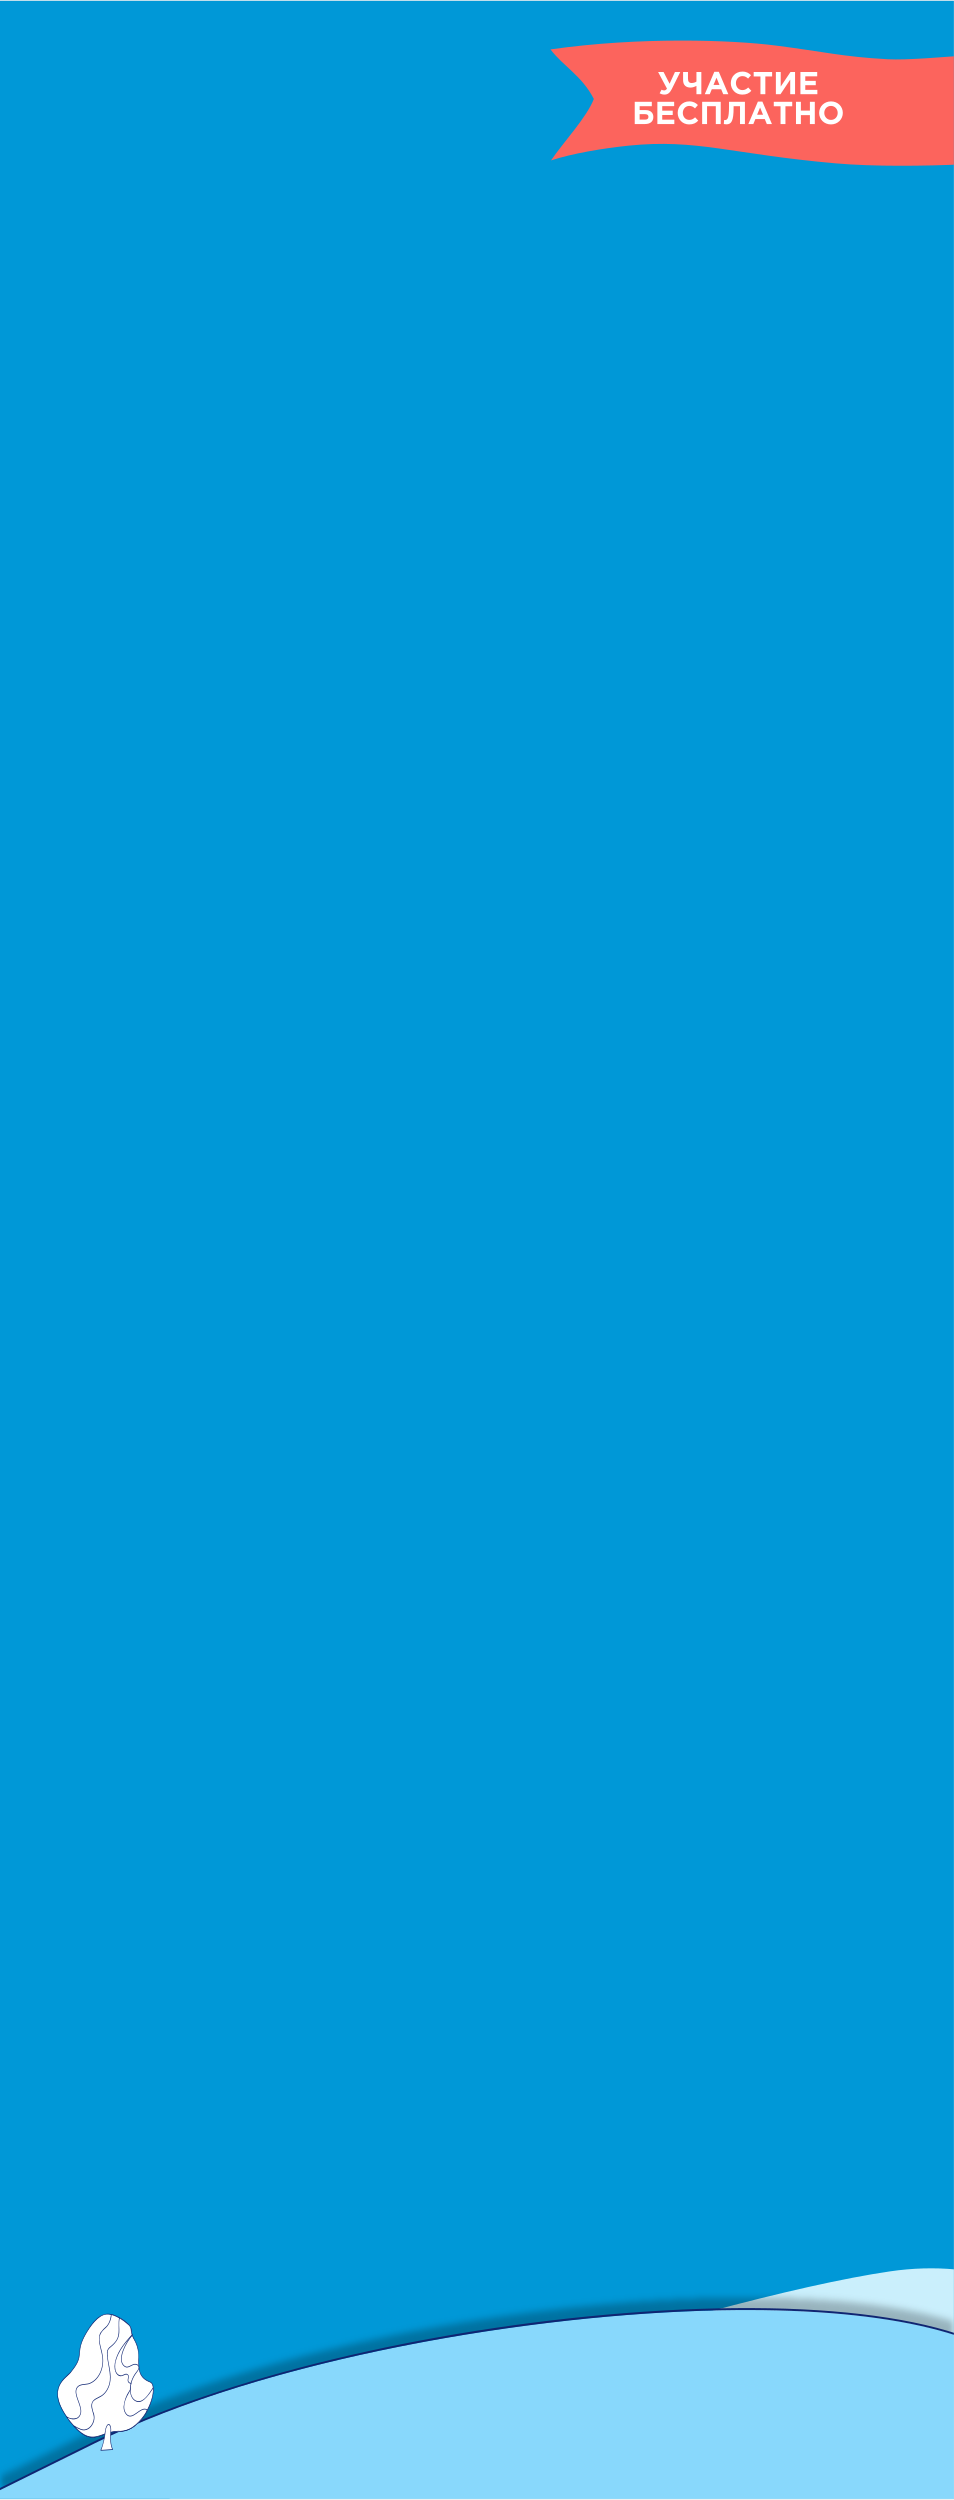
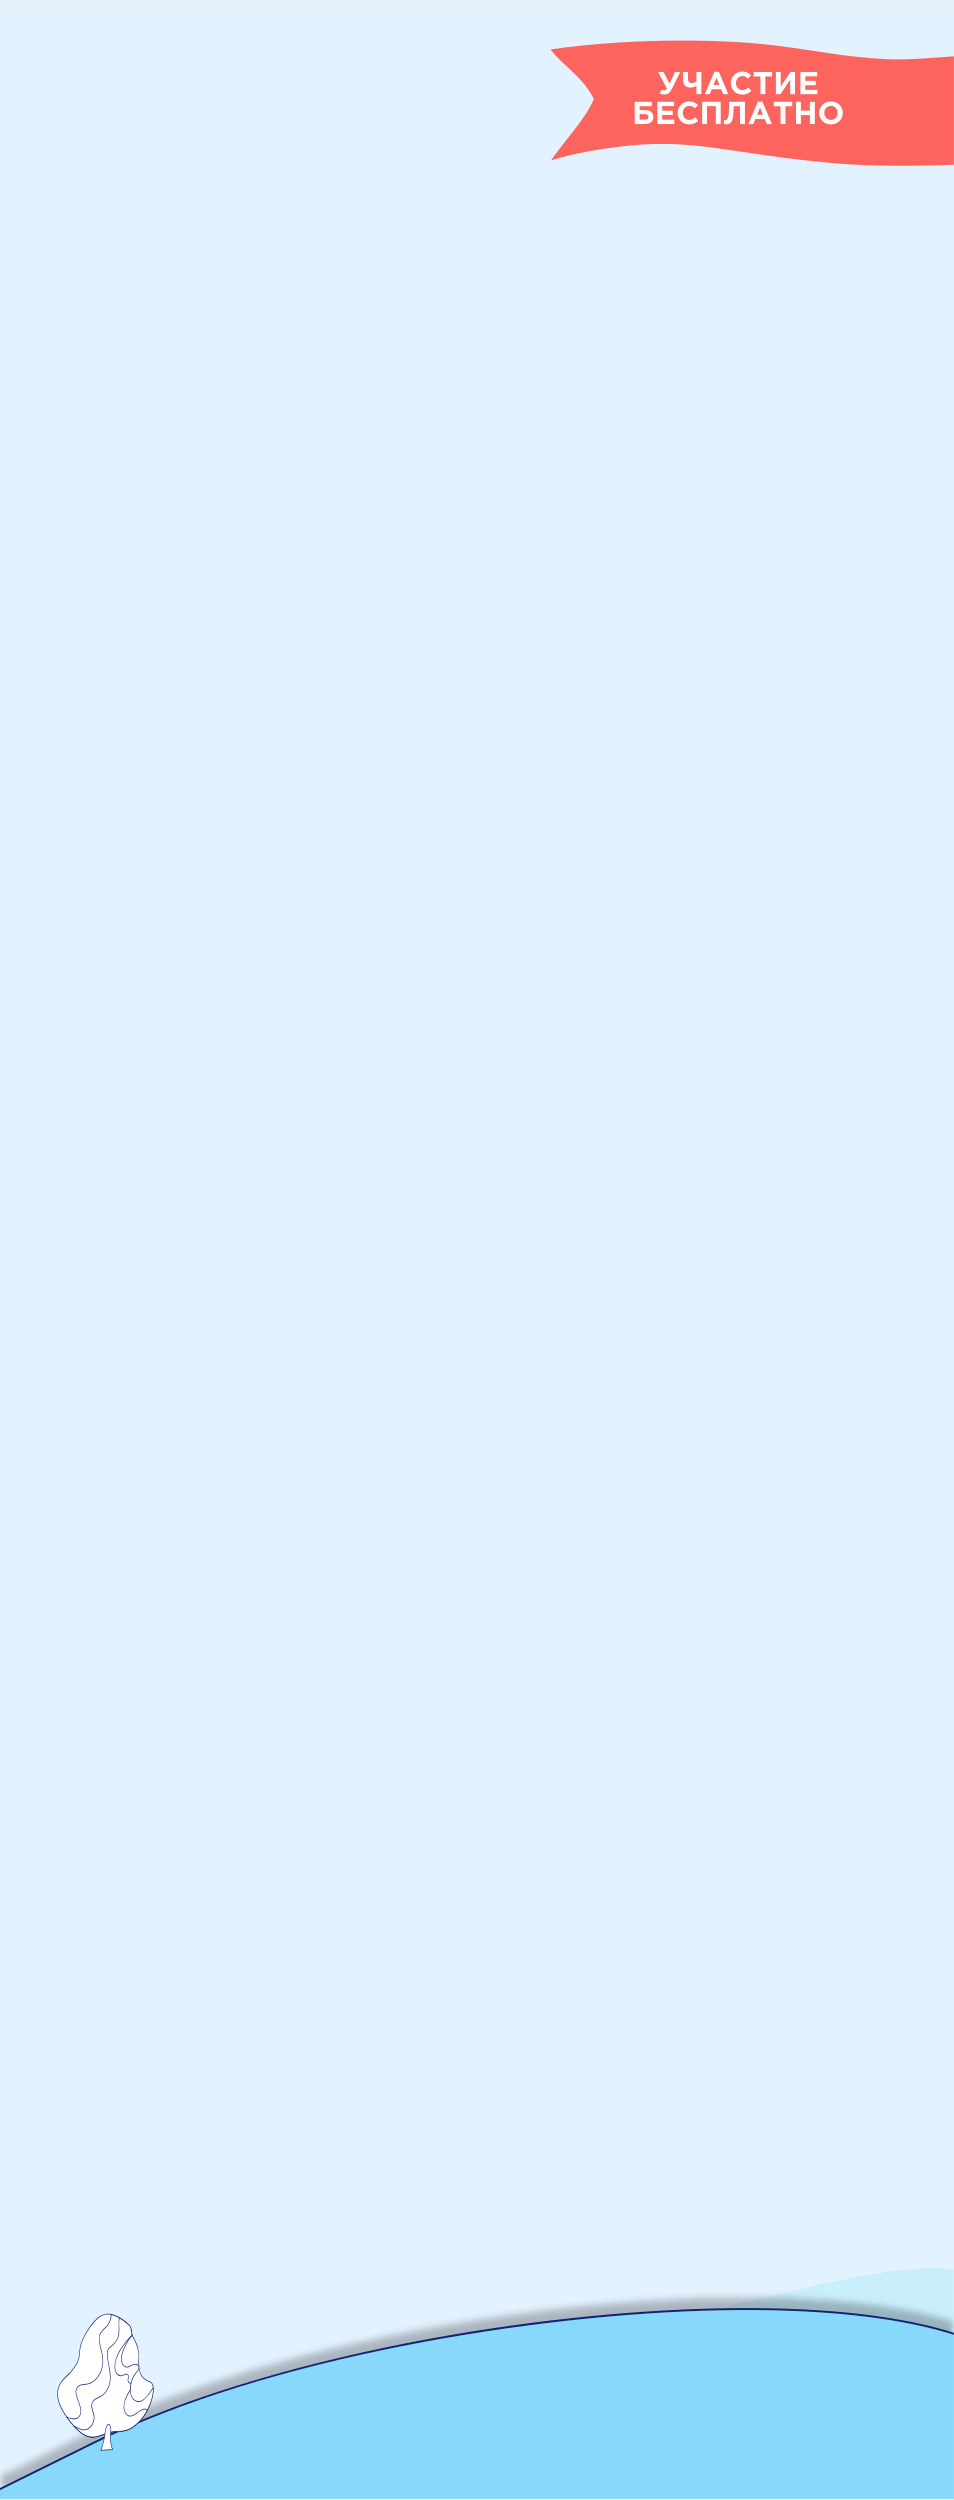
<svg xmlns="http://www.w3.org/2000/svg" width="480" height="1258" viewBox="0 0 480 1258" fill="none">
  <g clip-path="url(#clip0_1088_10213)">
-     <rect width="480" height="1257" transform="translate(0 0.417236)" fill="#0098D7" />
+     <rect width="480" height="1257" transform="translate(0 0.417236)" fill="#E3F2FF" />
    <path d="M-24.64 1626.42C-24.64 1626.42 -99.434 1359.81 7.872 1296.05C115.178 1232.28 355.854 1156.44 447.813 1142.96C539.771 1129.48 596.188 1207.1 597 1271.87L-24.64 1626.42Z" fill="#CAEFFC" />
    <g filter="url(#filter0_d_1088_10213)">
      <path d="M526.759 1258.53C501.264 1310.09 424.374 1303.01 354.951 1306.09C300.393 1308.48 197.4 1409.56 56.998 1495.74C-84.966 1582.93 -216.961 1486.17 -213.949 1419.3C-210.934 1351.11 -142.14 1323.01 47.708 1229.12C182.289 1162.57 467.784 1135.26 518.54 1196.89C533.404 1215.21 537.957 1236.22 526.759 1258.53Z" fill="#88D8FC" />
    </g>
    <path d="M-187.95 1478.24C-205.557 1459.2 -214.788 1438.38 -213.947 1419.6C-210.896 1350.25 -139.536 1321.32 47.7 1228.38C111.717 1196.6 213.91 1171.91 314.388 1163.97C418.889 1155.72 495.13 1167.74 518.434 1196.15C527.085 1206.85 533.749 1220.1 532.932 1236.04C532.359 1244.21 530.206 1252.02 526.7 1258.65C504.882 1302.96 447.002 1304.27 385.727 1305.65C332.934 1306.87 330.743 1301.74 207.599 1392.66C163.562 1425.17 113.649 1462.02 57.251 1496.78C-36.614 1554.67 -135.946 1534.16 -187.95 1478.24ZM362.509 1162.55C267.767 1164.4 133.838 1186.68 47.942 1229.34C-139.721 1322.53 -210.207 1351.31 -213.21 1419.66C-216.185 1486.01 -84.803 1583.29 56.951 1495.86C113.328 1461.11 163.226 1424.27 207.249 1391.77C330.279 1300.95 333.524 1305.82 385.716 1304.64C446.796 1303.26 504.487 1301.96 526.092 1258.07C529.525 1251.59 531.632 1243.96 532.191 1235.97C533.006 1220.29 526.35 1207.32 517.948 1196.9C498.516 1173.22 441.832 1161.01 362.509 1162.55Z" fill="#0F2572" />
    <path d="M75.529 1198.62C67.343 1195.52 70.862 1188.23 69.249 1181.3C68.433 1177.82 66.254 1175.87 66.159 1173.57C66.151 1173.56 66.151 1173.56 66.159 1173.55C66.141 1173.48 66.126 1173.4 66.114 1173.32C65.329 1168.26 57.629 1164.17 53.607 1164.44C49.482 1164.72 45.54 1170.15 43.082 1174.44C37.48 1184.23 42.834 1184.79 36 1193.11C34.202 1196.33 21.79 1200.91 35.236 1218.47C37.331 1221.24 39.771 1223.53 42.455 1225.25C47.827 1228.33 52.371 1224.03 57.621 1223.51C62.701 1222.98 66.146 1224.29 72.587 1215.44C75.663 1211.28 79.327 1200.07 75.529 1198.62Z" fill="white" />
    <path d="M47.085 1226.51C42.028 1226.86 38.506 1222.51 35.131 1218.61C33.605 1216.7 32.22 1214.61 30.995 1212.37C24.436 1199.88 34.528 1195.44 35.882 1193C42.667 1184.74 37.351 1184.14 42.966 1174.33C46.395 1168.34 50.551 1163.15 56.069 1164.48C58.509 1165.04 65.465 1168.16 66.258 1173.28C66.683 1176.34 68.578 1177.77 69.388 1181.25C71.037 1188.31 67.486 1195.38 75.57 1198.44C78.4 1199.52 77.132 1205.7 75.821 1209.35C73.814 1214.86 70.404 1219.32 66.154 1221.99C63.431 1223.29 60.534 1223.86 57.635 1223.69C54.008 1224.06 50.652 1226.27 47.085 1226.51ZM35.397 1218.42C46.149 1232.14 49.583 1223.51 59.405 1223.22C61.308 1223.4 63.219 1223.04 65.004 1222.18C74.712 1217.84 79.672 1200.4 75.488 1198.81C69.69 1196.6 69.658 1192.24 69.624 1187.61C69.928 1184.02 69.178 1180.42 67.523 1177.51C66.81 1176.39 66.299 1175.07 66.029 1173.67C66.012 1173.63 66.004 1173.59 66.008 1173.55C65.992 1173.49 65.98 1173.42 65.971 1173.35C65.198 1168.37 57.543 1164.36 53.617 1164.63C49.332 1164.92 45.254 1170.97 43.203 1174.55C37.614 1184.3 43.001 1184.85 36.1 1193.25C34.055 1196.94 21.904 1200.86 35.324 1218.32C35.354 1218.35 35.38 1218.38 35.397 1218.42Z" fill="#0F2572" />
    <path d="M66.094 1221.82C66.077 1221.81 66.07 1221.82 66.062 1221.83C63.366 1223.12 60.494 1223.69 57.622 1223.51C51.962 1224.07 47.594 1228.74 41.619 1224.74C39.291 1223.01 37.146 1220.91 35.236 1218.47C31.423 1213.49 34.778 1218.43 38.493 1216.93C39.047 1216.75 39.548 1216.37 39.935 1215.83C40.321 1215.29 40.577 1214.62 40.669 1213.89C41.087 1209.95 36.728 1204.68 38.743 1201.5C39.9 1199.67 42.385 1199.98 44.407 1199.57C46.77 1198.91 48.84 1197.09 50.181 1194.51C51.523 1191.92 52.03 1188.77 51.597 1185.71C50.96 1181.68 48.862 1177.26 50.658 1173.91C52.236 1170.98 54.995 1171.72 56.039 1164.66C59.212 1165.59 62.198 1167.36 64.803 1169.87C66.414 1171.34 65.722 1172.95 66.531 1175.08C64.247 1177.63 60.789 1183.57 61.073 1187.43C61.111 1188.32 61.381 1189.16 61.839 1189.83C62.297 1190.5 62.916 1190.95 63.598 1191.11C64.754 1191 65.881 1190.59 66.918 1189.93C68.025 1189.47 69.586 1189.72 69.85 1191.01C70.065 1192.07 69.209 1193.07 68.526 1193.94C67.424 1195.23 66.59 1196.86 66.1 1198.67C65.611 1200.49 65.48 1202.43 65.721 1204.32C65.873 1205.17 66.181 1205.95 66.618 1206.61C67.056 1207.27 67.61 1207.78 68.234 1208.11C68.859 1208.43 69.535 1208.56 70.205 1208.48C70.876 1208.4 71.522 1208.11 72.089 1207.65C74.04 1206.03 75.737 1203.95 77.092 1201.53C77.674 1207.03 73.228 1217.53 66.094 1221.82Z" fill="white" />
    <path d="M41.976 1225.18C38.725 1222.92 35.827 1219.91 33.427 1216.3C33.405 1216.27 33.392 1216.23 33.391 1216.19C33.389 1216.14 33.399 1216.1 33.418 1216.07C33.438 1216.03 33.466 1216.01 33.498 1216C33.53 1215.99 33.564 1215.99 33.594 1216C35.097 1216.97 36.814 1217.24 38.452 1216.76C38.98 1216.59 39.459 1216.23 39.828 1215.71C40.197 1215.2 40.44 1214.56 40.527 1213.87C40.933 1209.99 36.54 1204.68 38.63 1201.38C39.833 1199.48 42.382 1199.79 44.382 1199.39C46.706 1198.73 48.741 1196.95 50.06 1194.4C51.379 1191.86 51.88 1188.75 51.456 1185.75C50.806 1181.71 48.703 1177.22 50.539 1173.8C51.472 1172.52 52.529 1171.39 53.684 1170.44C55.966 1167.82 55.566 1164.39 56.065 1164.48C59.26 1165.41 62.266 1167.19 64.889 1169.71C65.321 1170.16 65.67 1170.72 65.911 1171.35C66.151 1171.99 66.277 1172.69 66.279 1173.4C66.284 1173.43 66.291 1173.46 66.299 1173.5C66.309 1173.59 66.324 1173.68 66.343 1173.77C66.413 1174.15 66.506 1174.52 66.621 1174.88L66.662 1175C66.676 1175.04 66.68 1175.08 66.674 1175.12C66.668 1175.16 66.651 1175.2 66.627 1175.22C64.38 1177.73 60.943 1183.64 61.218 1187.41C61.256 1188.25 61.512 1189.06 61.946 1189.7C62.379 1190.33 62.966 1190.77 63.612 1190.93C65.46 1191.15 67.309 1188.5 69.319 1189.91C69.481 1190.02 69.625 1190.16 69.741 1190.34C69.858 1190.52 69.943 1190.73 69.994 1190.96C70.43 1193.12 67.392 1194.1 66.069 1199.35C65.251 1202.67 65.681 1206.44 68.116 1207.84C72.643 1210.42 76.588 1201.15 77.133 1201.35C77.319 1201.43 77.274 1202.48 77.263 1202.73C77.026 1210.92 70.152 1221.72 62.977 1223.24C58.574 1224.21 59.286 1222.62 52.45 1225.11C48.534 1226.53 45.652 1227.41 41.976 1225.18ZM35.397 1218.42C46.042 1231.67 49.488 1224.14 57.611 1223.32C60.085 1223.42 62.557 1223.04 64.944 1222.2C64.962 1222.19 64.981 1222.18 65.001 1222.18C65.289 1222.04 65.608 1221.88 66.007 1221.66C71.158 1219.06 77.263 1209.02 76.976 1202C72.204 1209.41 69.855 1209.24 67.999 1208.18C64.594 1206.24 64.322 1198.9 68.542 1193.65C69.174 1192.86 69.891 1191.95 69.712 1191.05C69.672 1190.88 69.604 1190.71 69.512 1190.57C69.42 1190.43 69.306 1190.32 69.177 1190.24C67.307 1188.91 65.547 1191.53 63.587 1191.3C62.873 1191.13 62.223 1190.66 61.741 1189.96C61.259 1189.26 60.972 1188.38 60.926 1187.44C60.641 1183.57 64.03 1177.66 66.354 1175.03C66.194 1174.58 66.079 1174.1 66.014 1173.61L66.019 1173.61L66.014 1173.59C65.812 1172.7 65.956 1171.16 64.722 1170.02C62.168 1167.57 59.253 1165.83 56.155 1164.88C56.034 1166.32 55.656 1167.69 55.051 1168.91C54.446 1170.12 53.629 1171.14 52.666 1171.89C48.077 1175.9 50.746 1179.42 51.738 1185.67C52.18 1188.78 51.665 1191.99 50.301 1194.61C48.938 1197.24 46.832 1199.09 44.43 1199.76C42.445 1200.16 39.965 1199.87 38.86 1201.62C36.919 1204.67 41.243 1209.91 40.814 1213.92C40.721 1214.68 40.456 1215.39 40.051 1215.95C39.647 1216.52 39.121 1216.93 38.54 1217.11C35.106 1218.5 32.427 1214.55 35.324 1218.32C35.354 1218.35 35.379 1218.38 35.397 1218.42Z" fill="#0F2572" />
    <path d="M73.954 1212.58L74.041 1213.05C73.606 1213.89 73.12 1214.69 72.587 1215.44C70.787 1218.14 68.563 1220.32 66.062 1221.83C63.366 1223.12 60.495 1223.69 57.622 1223.51C50.069 1224.26 46.476 1231.03 37.062 1220.64C38.264 1221.39 39.512 1222.01 40.793 1222.5C41.517 1222.75 42.274 1222.79 43.013 1222.64C43.752 1222.48 44.456 1222.12 45.079 1221.58C45.702 1221.05 46.229 1220.35 46.626 1219.53C47.023 1218.72 47.281 1217.8 47.381 1216.85C47.426 1214.55 45.835 1212.15 46.168 1209.91C46.572 1207.23 49.27 1206.77 51.209 1205.52C52.331 1204.75 53.298 1203.66 54.031 1202.32C54.764 1200.99 55.243 1199.45 55.43 1197.83C55.924 1193.35 54.073 1188.98 53.971 1184.5C53.914 1182.48 54.431 1181.88 55.706 1180.86C62.278 1175.53 58.794 1171.63 60.131 1166.37C61.77 1167.35 63.334 1168.52 64.803 1169.87C66.315 1171.25 65.909 1173.28 66.16 1173.57C66.16 1173.58 66.16 1173.59 66.162 1173.59C66.164 1173.6 66.166 1173.6 66.169 1173.6C66.172 1173.68 66.184 1173.75 66.203 1173.82C66.441 1175.05 66.617 1174.72 66.076 1175.31C63.343 1178.48 59.984 1182.12 58.389 1187.21C57.771 1188.9 57.625 1190.81 57.974 1192.63C58.172 1193.52 58.606 1194.29 59.201 1194.81C59.796 1195.33 60.515 1195.57 61.232 1195.48C61.83 1195.35 62.4 1194.93 62.996 1194.75C63.593 1194.58 64.342 1194.73 64.573 1195.39C64.84 1196.14 64.346 1197.03 64.396 1197.86C64.46 1198.82 65.128 1199.21 65.931 1199.29C65.795 1199.82 65.694 1200.37 65.631 1200.92C65.362 1203.07 65.847 1202.01 65.108 1203.29C63.59 1205.47 62.623 1208.19 62.335 1211.09C62.29 1211.74 62.359 1212.39 62.538 1213C62.716 1213.6 63 1214.15 63.367 1214.59C63.735 1215.04 64.175 1215.37 64.657 1215.56C65.138 1215.75 65.647 1215.8 66.146 1215.7C68.644 1215.07 71.563 1211.16 73.954 1212.58Z" fill="white" />
    <path d="M36.964 1220.78C36.938 1220.75 36.921 1220.71 36.916 1220.67C36.912 1220.62 36.919 1220.58 36.938 1220.54C36.956 1220.5 36.985 1220.47 37.018 1220.46C37.051 1220.45 37.087 1220.45 37.119 1220.47C38.316 1221.2 39.556 1221.82 40.827 1222.32C41.53 1222.56 42.265 1222.61 42.983 1222.45C43.7 1222.3 44.384 1221.95 44.99 1221.43C45.596 1220.92 46.109 1220.24 46.496 1219.45C46.883 1218.66 47.135 1217.77 47.235 1216.84C47.279 1214.57 45.676 1212.19 46.025 1209.88C46.449 1207.08 49.203 1206.6 51.144 1205.35C52.245 1204.6 53.193 1203.52 53.913 1202.21C54.632 1200.9 55.103 1199.39 55.287 1197.81C55.826 1192.87 52.935 1185.52 54.075 1182.52C54.45 1181.74 54.989 1181.11 55.631 1180.7C59.592 1177.48 59.816 1175.36 59.709 1170.88C59.685 1169.92 59.659 1166.43 60.068 1166.2C61.776 1167.12 63.393 1168.31 64.888 1169.71C65.247 1170.05 65.547 1170.48 65.769 1170.97C65.99 1171.47 66.129 1172.02 66.175 1172.58C66.174 1172.56 66.187 1172.66 66.186 1172.65C66.195 1172.86 66.25 1173.2 66.278 1173.4C66.281 1173.42 66.303 1173.52 66.304 1173.53C66.326 1173.62 66.308 1173.65 66.338 1173.76C66.407 1174.11 66.492 1174.45 66.592 1174.79C66.811 1175.58 60.801 1180.01 58.521 1187.28C57.908 1188.93 57.764 1190.8 58.114 1192.57C58.304 1193.41 58.716 1194.15 59.28 1194.65C59.844 1195.14 60.524 1195.37 61.205 1195.3C61.785 1195.16 62.363 1194.75 62.965 1194.57C63.279 1194.44 63.618 1194.44 63.931 1194.57C64.245 1194.7 64.516 1194.97 64.704 1195.31C65.006 1196.15 64.489 1197.04 64.542 1197.84C64.605 1198.77 65.338 1199.04 65.943 1199.11C65.965 1199.11 65.986 1199.12 66.005 1199.13C66.024 1199.15 66.04 1199.17 66.052 1199.19C66.064 1199.21 66.073 1199.24 66.076 1199.27C66.079 1199.29 66.078 1199.32 66.072 1199.35C65.807 1200.38 65.677 1201.45 65.688 1202.53C65.7 1203.02 62.496 1207.06 62.484 1211.1C62.467 1211.79 62.571 1212.48 62.788 1213.11C63.005 1213.75 63.33 1214.31 63.739 1214.77C66.868 1218.06 70.606 1210.4 74.017 1212.41C74.103 1212.46 74.12 1212.66 74.138 1212.78L74.18 1213.01C74.31 1213.66 70.374 1219.47 66.154 1221.99C66.144 1222 66.133 1222 66.122 1222.01C64.029 1223.27 61.718 1223.82 59.411 1223.6C49.878 1223.88 46.858 1231.64 36.964 1220.78ZM37.954 1221.35C47.034 1230.77 50.189 1223.49 59.404 1223.22C61.305 1223.37 63.21 1223.02 65 1222.18C69.874 1219.86 73.982 1213.51 73.83 1212.71C70.584 1210.96 66.825 1218.53 63.555 1215.06C63.113 1214.57 62.761 1213.96 62.525 1213.27C62.289 1212.59 62.175 1211.84 62.19 1211.09C62.471 1208.15 63.448 1205.39 64.989 1203.18C65.686 1201.97 65.212 1203.05 65.486 1200.89C65.541 1200.4 65.625 1199.92 65.738 1199.46C64.835 1199.3 64.31 1198.75 64.25 1197.87C64.199 1197.06 64.674 1196.12 64.441 1195.47C64.239 1194.91 63.573 1194.77 63.029 1194.94C62.352 1195.28 61.65 1195.54 60.933 1195.71C58.657 1195.87 56.553 1192.56 58.255 1187.14C59.807 1182.17 62.928 1178.69 65.975 1175.17C66.428 1174.68 66.266 1174.98 66.061 1173.87C65.723 1172.76 66.063 1171.26 64.721 1170.02C63.302 1168.72 61.796 1167.58 60.221 1166.63C59.07 1171.74 62.3 1175.82 55.743 1181.05C54.506 1182.04 54.07 1182.59 54.119 1184.49C54.215 1188.98 56.075 1193.3 55.575 1197.86C55.383 1199.51 54.894 1201.07 54.147 1202.43C53.4 1203.79 52.415 1204.91 51.272 1205.69C47.866 1207.88 45.065 1207.53 46.885 1213.56C47.31 1214.45 47.532 1215.47 47.527 1216.52C47.521 1217.56 47.288 1218.58 46.853 1219.46C46.255 1220.79 45.334 1221.82 44.232 1222.4C43.131 1222.99 41.911 1223.09 40.76 1222.69C39.798 1222.34 38.859 1221.9 37.954 1221.35Z" fill="#0F2572" />
    <path d="M56.687 1232.61L50.738 1233.01C51.94 1229.87 52.719 1226.48 53.041 1223C53.116 1222.43 53.71 1219.76 54.844 1220.01C54.941 1220.03 55.701 1220.5 55.776 1222.33C55.848 1224.09 54.972 1229.01 56.687 1232.61Z" fill="white" />
    <path d="M56.694 1232.8L50.747 1233.2C50.721 1233.2 50.695 1233.19 50.672 1233.18C50.649 1233.16 50.63 1233.14 50.617 1233.11C50.34 1232.59 51.827 1231.86 52.823 1223.56C53.441 1218.68 55.782 1218.88 55.924 1222.33C55.998 1224.14 55.124 1228.97 56.813 1232.51C56.826 1232.54 56.833 1232.57 56.833 1232.6C56.834 1232.64 56.828 1232.67 56.816 1232.7C56.804 1232.73 56.786 1232.75 56.765 1232.77C56.744 1232.79 56.719 1232.8 56.694 1232.8ZM50.991 1232.81L56.439 1232.44C54.86 1228.8 55.701 1224.05 55.631 1222.35C55.558 1220.57 54.822 1220.2 54.817 1220.19C53.966 1219.99 53.314 1222 53.184 1223.03C52.875 1226.42 52.134 1229.73 50.991 1232.81Z" fill="#0F2572" />
    <path d="M277 24.866C322.292 18.392 368.51 20.138 390.075 22.888C415.568 26.14 424.024 28.58 446.592 29.808C466.652 30.9 519.96 23.071 513.135 28.96C504.239 36.636 506.672 66.7 519.957 79.235C521.889 81.058 458.758 85.572 420.507 82.201C367.772 77.553 350.794 69.758 316.167 73.304C303.34 74.648 288.137 77.165 277.272 80.718C283.631 71.383 295.291 58.996 298.824 49.794C292.818 38.114 283.631 33.513 277 24.866Z" fill="#FC645D" />
    <path d="M336.939 42.137L339.643 36.217H342.315L338.011 44.873C337.035 46.825 335.915 47.593 334.347 47.593C333.387 47.593 332.635 47.337 331.931 46.937L332.891 45.129C333.339 45.401 333.787 45.497 334.219 45.497C334.667 45.497 335.179 45.289 335.627 44.601L331.147 36.217H333.899L336.939 42.137ZM350.449 47.417V43.241C349.697 43.609 348.625 44.073 347.489 44.073C345.265 44.073 343.729 42.905 343.729 40.313V36.217H346.193V39.593C346.193 40.985 346.737 41.769 348.001 41.769C348.993 41.769 349.937 41.449 350.449 41.049V36.217H352.913V47.417H350.449ZM354.634 47.417L359.434 36.137H361.706L366.506 47.417H363.93L362.906 44.905H358.17L357.146 47.417H354.634ZM359.05 42.729H362.026L360.538 39.097L359.05 42.729ZM373.483 47.609C370.187 47.609 367.739 45.065 367.739 41.817C367.739 38.633 370.139 36.025 373.579 36.025C375.691 36.025 376.875 36.825 377.915 37.849L376.443 39.545C375.579 38.761 374.843 38.297 373.563 38.297C371.675 38.297 370.315 39.865 370.315 41.817C370.315 43.737 371.643 45.337 373.563 45.337C374.843 45.337 375.627 44.825 376.507 44.025L378.075 45.705C376.923 46.937 375.643 47.609 373.483 47.609ZM382.655 47.417V38.489H379.247V36.217H388.527V38.489H385.119V47.417H382.655ZM400.07 36.217V47.417H397.638V40.073L392.742 47.417H390.422V36.217H392.854V43.561L397.782 36.217H400.07ZM402.766 47.417V36.217H411.214V38.409H405.214V40.681H410.494V42.873H405.214V45.225H411.294V47.417H402.766ZM321.863 53.441V55.393H324.823C327.351 55.393 328.759 56.769 328.759 58.865C328.759 61.153 327.175 62.417 324.583 62.417H319.399V51.217H327.991V53.441H321.863ZM324.567 57.441H321.863V60.193H324.583C325.735 60.193 326.295 59.745 326.295 58.769C326.295 57.905 325.735 57.441 324.567 57.441ZM330.789 62.417V51.217H339.237V53.409H333.237V55.681H338.517V57.873H333.237V60.225H339.317V62.417H330.789ZM346.756 62.609C343.46 62.609 341.012 60.065 341.012 56.817C341.012 53.633 343.412 51.025 346.852 51.025C348.964 51.025 350.148 51.825 351.188 52.849L349.716 54.545C348.852 53.761 348.116 53.297 346.836 53.297C344.948 53.297 343.588 54.865 343.588 56.817C343.588 58.737 344.916 60.337 346.836 60.337C348.116 60.337 348.9 59.825 349.78 59.025L351.348 60.705C350.196 61.937 348.916 62.609 346.756 62.609ZM353.321 62.417V51.217H362.665V62.417H360.201V53.441H355.785V62.417H353.321ZM366.84 51.217H374.84V62.417H372.376V53.441H369.144V54.289C369.144 60.881 368.072 62.561 365.512 62.561C365.112 62.561 364.52 62.497 364.216 62.417L364.376 60.385C364.488 60.401 364.6 60.417 364.76 60.417C366.088 60.417 366.84 59.569 366.84 53.537V51.217ZM376.564 62.417L381.364 51.137H383.636L388.436 62.417H385.86L384.836 59.905H380.1L379.076 62.417H376.564ZM380.98 57.729H383.956L382.468 54.097L380.98 57.729ZM392.772 62.417V53.489H389.364V51.217H398.644V53.489H395.236V62.417H392.772ZM400.539 62.417V51.217H403.003V55.649H407.547V51.217H410.011V62.417H407.547V57.921H403.003V62.417H400.539ZM418.136 62.609C414.68 62.609 412.2 60.033 412.2 56.817C412.2 53.633 414.712 51.025 418.168 51.025C421.624 51.025 424.104 53.601 424.104 56.817C424.104 60.001 421.592 62.609 418.136 62.609ZM418.168 60.337C420.152 60.337 421.528 58.769 421.528 56.817C421.528 54.897 420.12 53.297 418.136 53.297C416.152 53.297 414.776 54.865 414.776 56.817C414.776 58.737 416.184 60.337 418.168 60.337Z" fill="white" />
  </g>
  <defs>
    <filter id="filter0_d_1088_10213" x="-218" y="1152.42" width="755" height="378" filterUnits="userSpaceOnUse" color-interpolation-filters="sRGB">
      <feFlood flood-opacity="0" result="BackgroundImageFix" />
      <feColorMatrix in="SourceAlpha" type="matrix" values="0 0 0 0 0 0 0 0 0 0 0 0 0 0 0 0 0 0 127 0" result="hardAlpha" />
      <feOffset dy="-6" />
      <feGaussianBlur stdDeviation="2" />
      <feComposite in2="hardAlpha" operator="out" />
      <feColorMatrix type="matrix" values="0 0 0 0 0 0 0 0 0 0 0 0 0 0 0 0 0 0 0.25 0" />
      <feBlend mode="normal" in2="BackgroundImageFix" result="effect1_dropShadow_1088_10213" />
      <feBlend mode="normal" in="SourceGraphic" in2="effect1_dropShadow_1088_10213" result="shape" />
    </filter>
    <clipPath id="clip0_1088_10213">
      <rect width="480" height="1257" fill="white" transform="translate(0 0.417236)" />
    </clipPath>
  </defs>
</svg>
